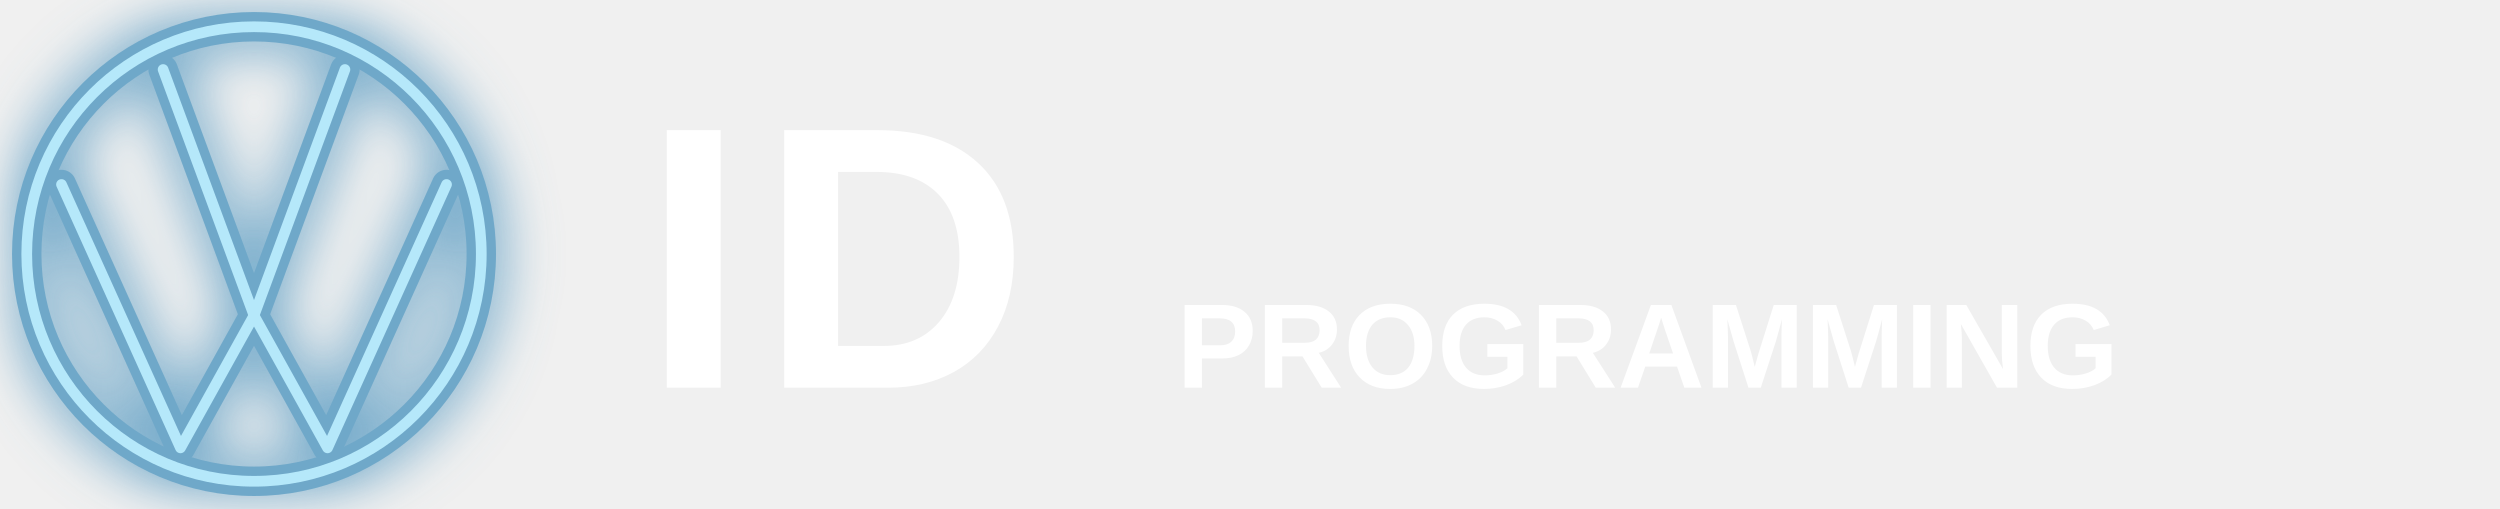
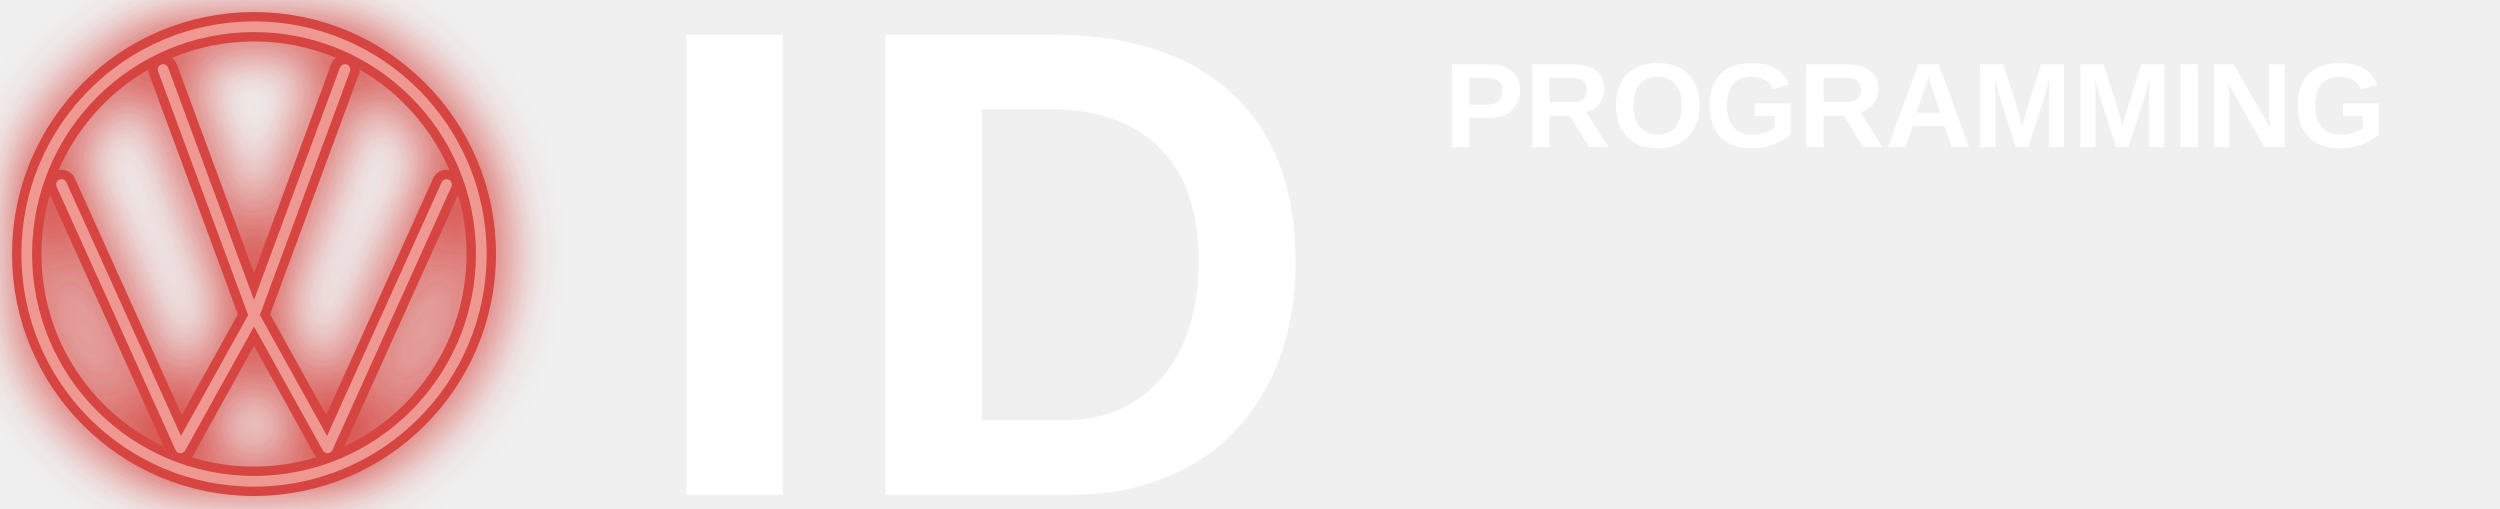
<svg xmlns="http://www.w3.org/2000/svg" xmlns:xlink="http://www.w3.org/1999/xlink" width="187" height="38" viewBox="0 0 187 38" fill="none">
  <defs>
    <g id="vw-emblem" fill="none" stroke-linecap="round" stroke-linejoin="round">
      <circle cx="19" cy="19" r="17" />
      <path d="M12.2 5.2 L19 23.6 L25.8 5.2" />
      <path d="M4.6 13.8 L13.5 33.5 L19 23.6 L24.5 33.5 L33.4 13.8" />
    </g>
    <filter id="halo" x="-60%" y="-60%" width="220%" height="220%">
      <feGaussianBlur stdDeviation="2" />
    </filter>
  </defs>
-   <use href="#vw-emblem" xlink:href="#vw-emblem" stroke="#6FA8C9" stroke-width="3.2" filter="url(#halo)" />
-   <use href="#vw-emblem" xlink:href="#vw-emblem" stroke="#6FA8C9" stroke-width="2.2" />
-   <use href="#vw-emblem" xlink:href="#vw-emblem" stroke="#BDEFFF" stroke-width="0.8" opacity="0.9" />
-   <text x="48" y="29" font-family="Arial, Helvetica, sans-serif" font-weight="900" font-size="28" fill="#FFFFFF" letter-spacing="1">ID</text>
-   <text x="88" y="29" font-family="Arial, Helvetica, sans-serif" font-weight="900" font-size="9" fill="#FFFFFF" textLength="96" lengthAdjust="spacingAndGlyphs">PROGRAMMING</text>
+   <use href="#vw-emblem" xlink:href="#vw-emblem" stroke="#D64541" stroke-width="3.2" filter="url(#halo)" />
+   <use href="#vw-emblem" xlink:href="#vw-emblem" stroke="#D64541" stroke-width="2.2" />
+   <use href="#vw-emblem" xlink:href="#vw-emblem" stroke="#F2A19B" stroke-width="0.8" opacity="0.9" />
+   <text x="48" y="37" font-family="Arial, Helvetica, sans-serif" font-weight="900" font-size="50" fill="#FFFFFF" letter-spacing="1">ID</text>
+   <text x="108" y="11" font-family="Arial, Helvetica, sans-serif" font-weight="900" font-size="9" fill="#FFFFFF" textLength="77" lengthAdjust="spacingAndGlyphs">PROGRAMMING</text>
</svg>
